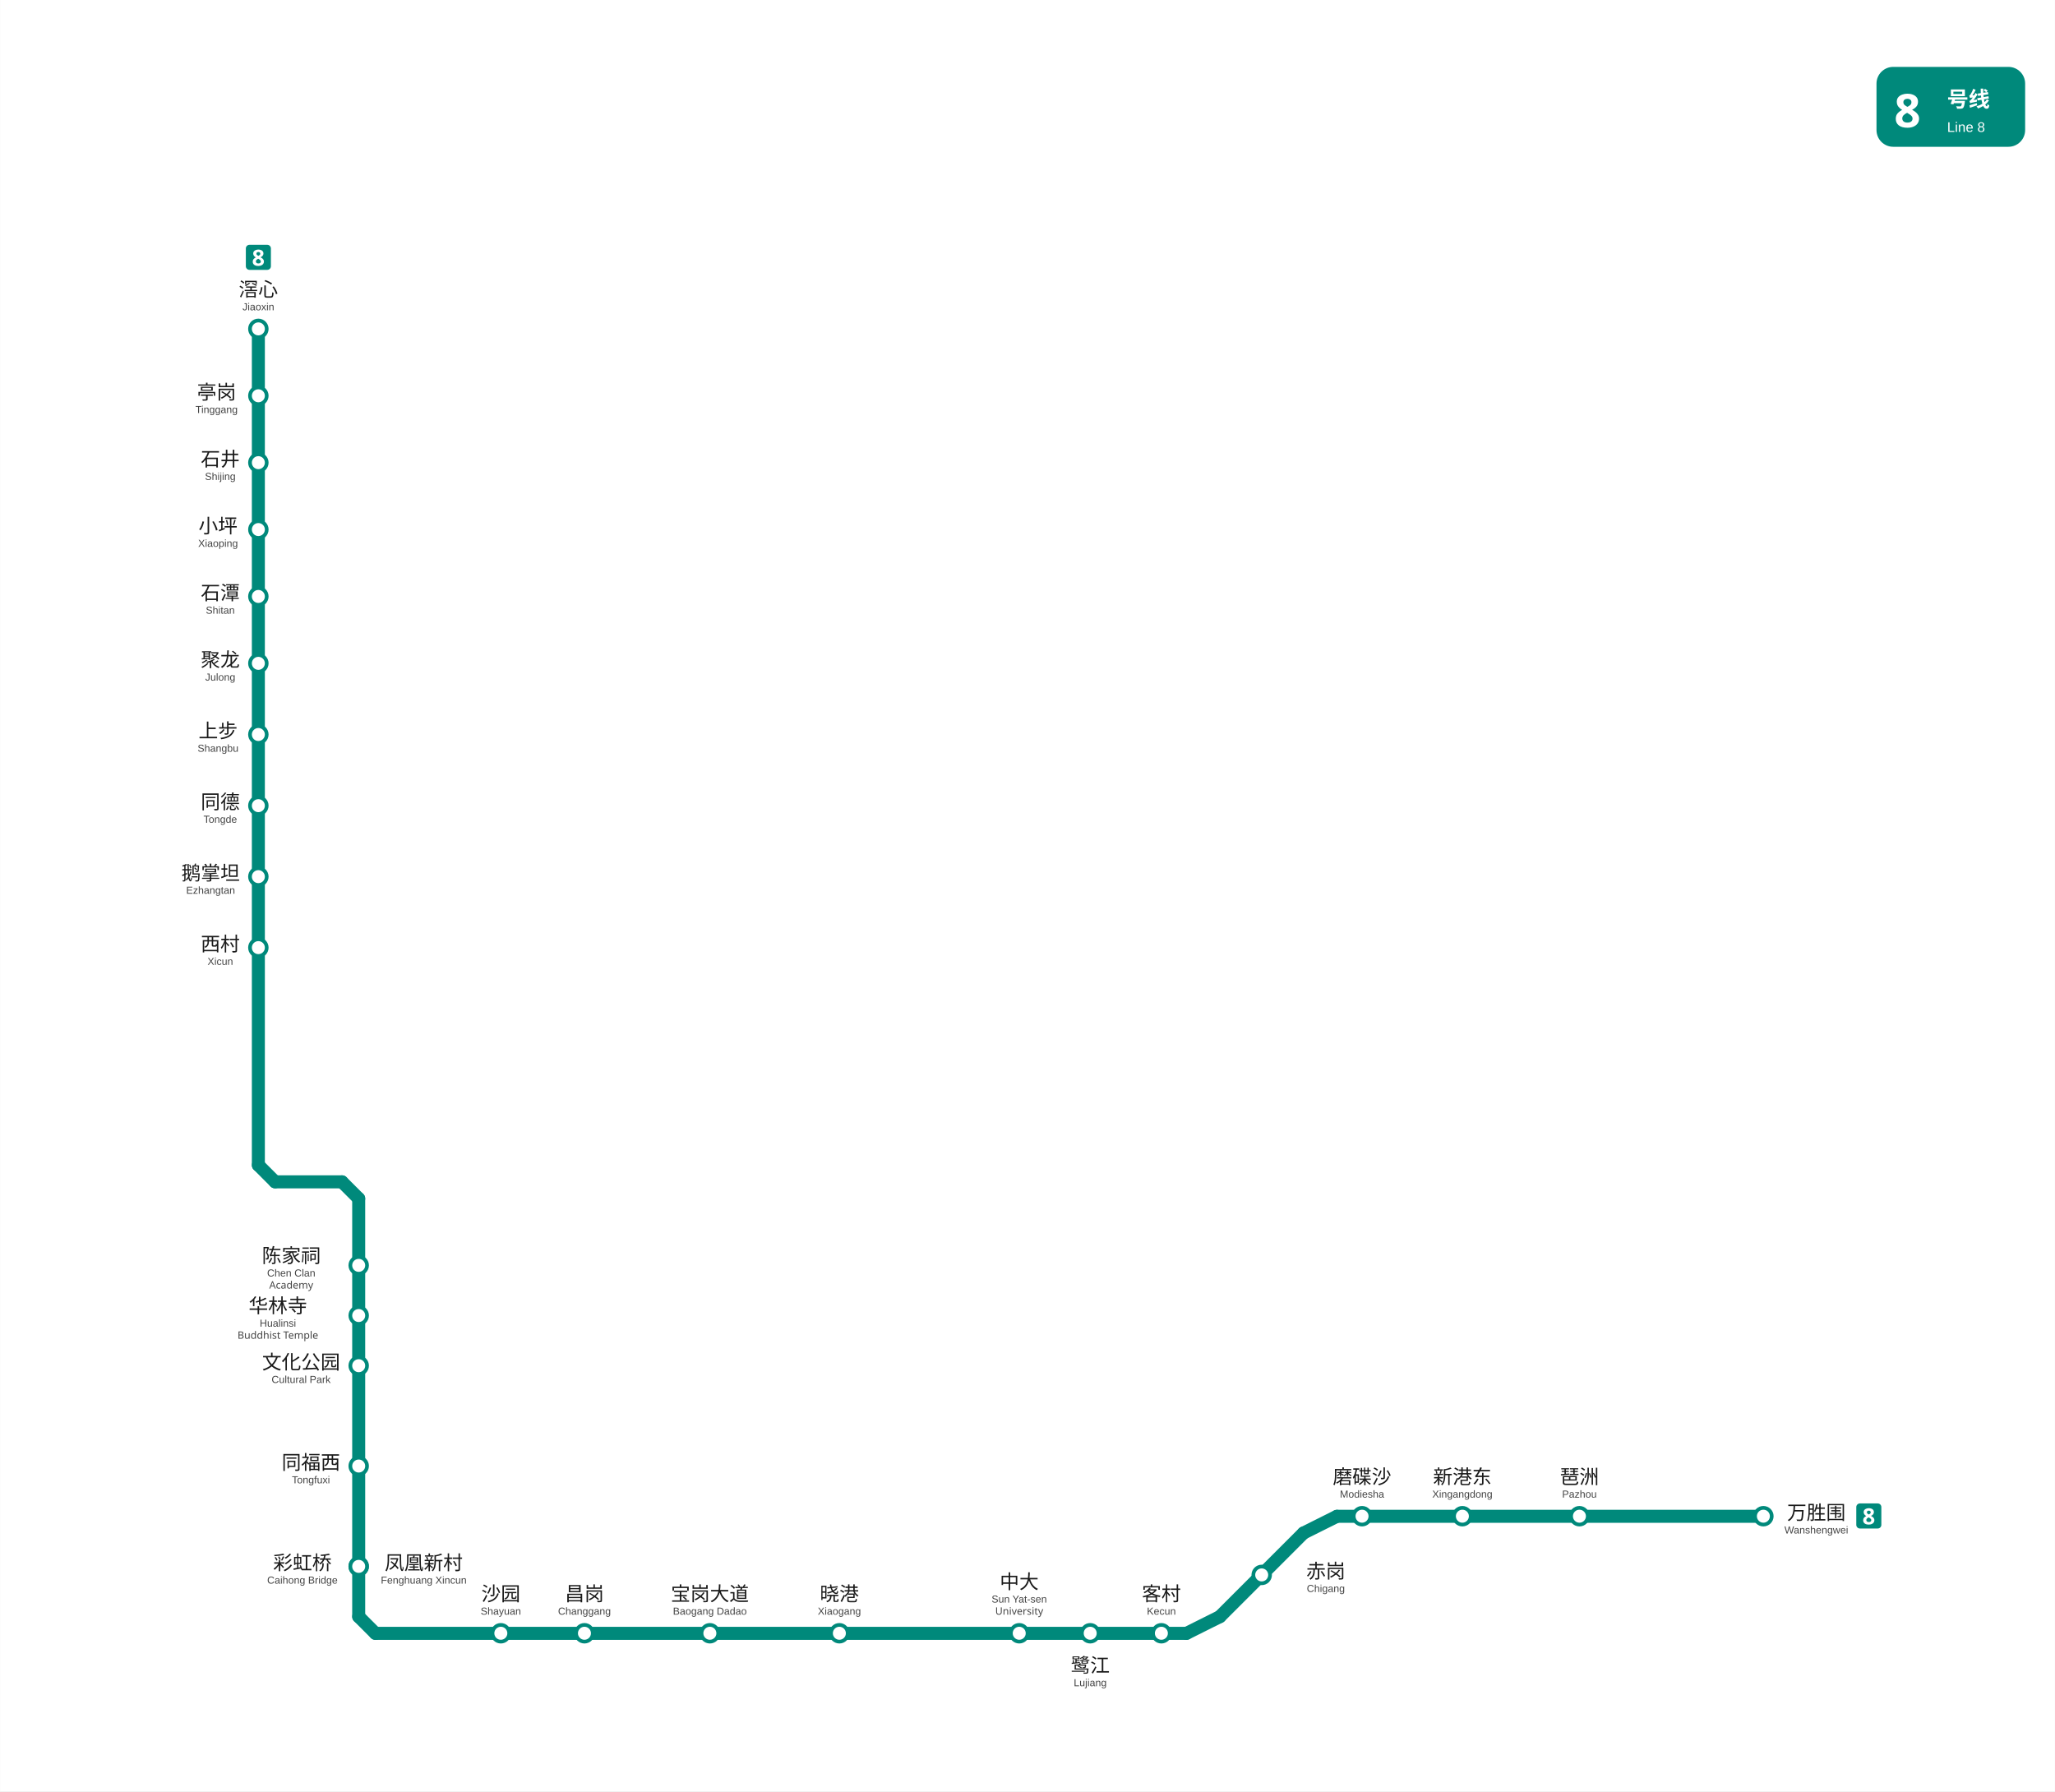
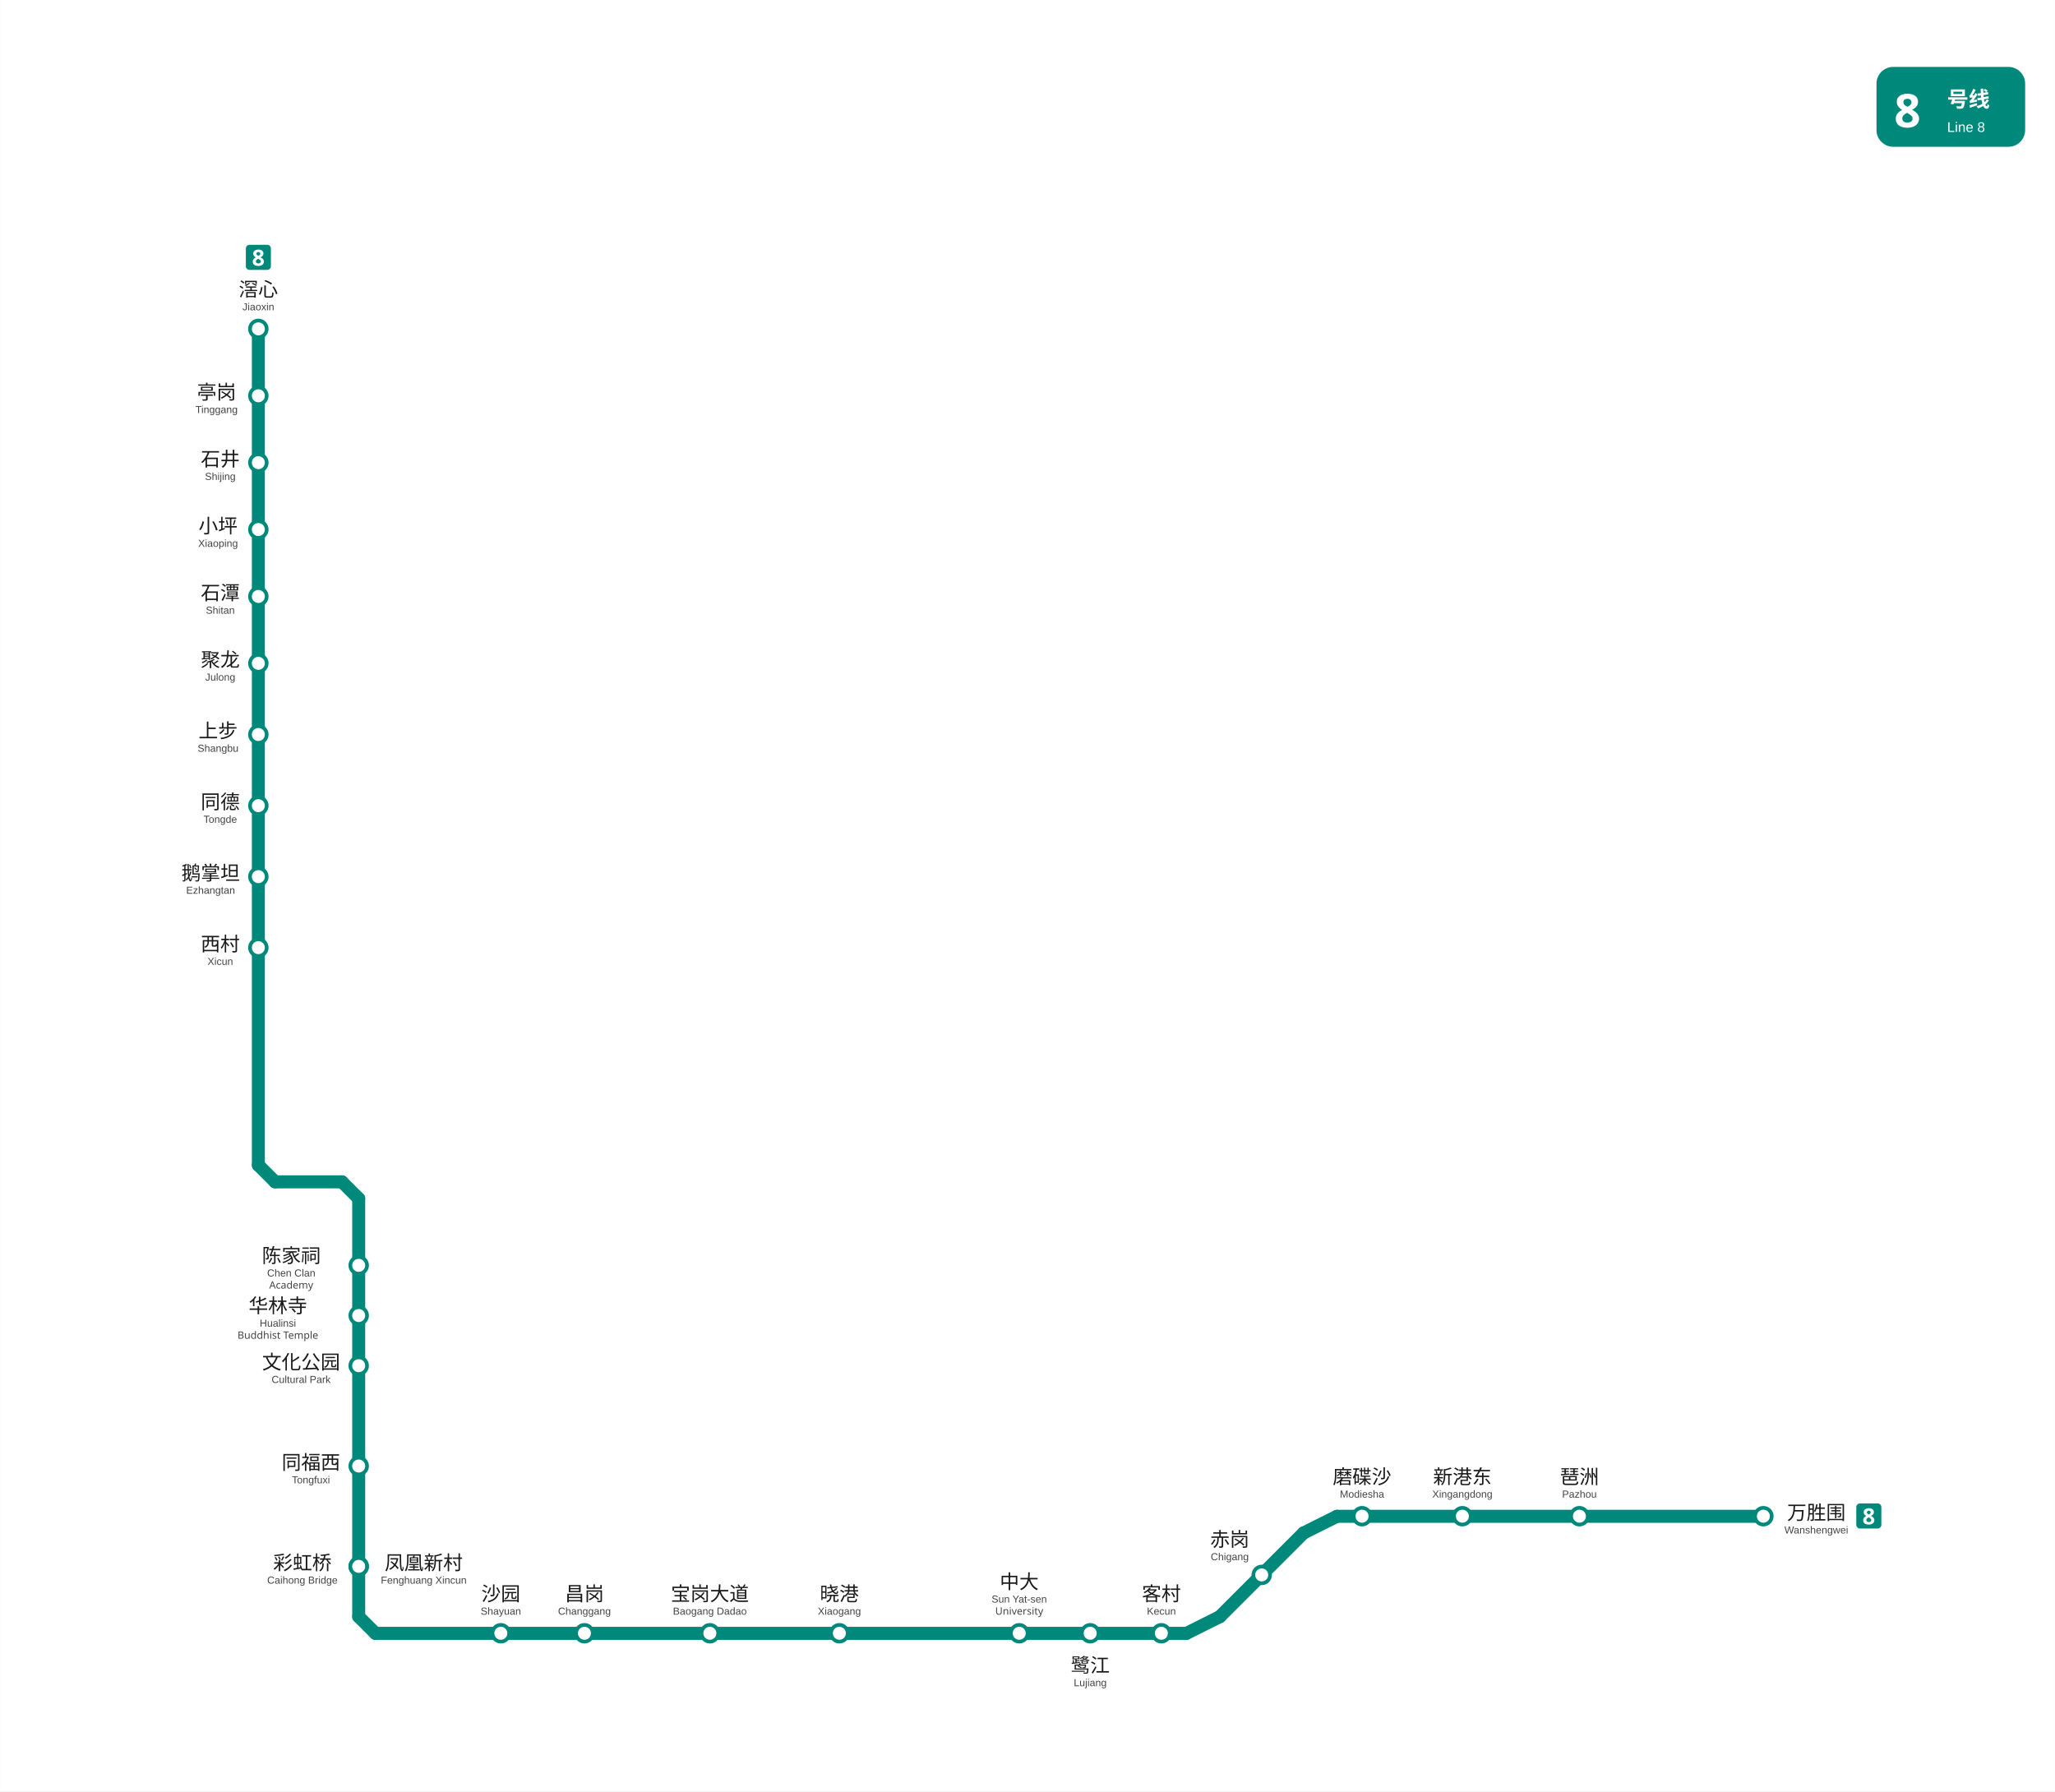
<svg xmlns="http://www.w3.org/2000/svg" viewBox="1035.5 329.2 1105.9 964.0" data-pins="万胜围,上步,中大,亭岗,凤凰新村,华林寺,同德,同福西,宝岗大道,客村,小坪,文化公园,新港东,昌岗,晓港,沙园,滘心,琶洲,石井,石潭,磨碟沙,聚龙,西村,赤岗,陈家祠,鹅掌坦,鹭江" width="1106" height="964">
  <rect x="1035.5" y="329.2" width="1105.875" height="964.05" fill="#ffffff" />
  <g id="走廊">
    <line x1="1984.50" y1="1145.25" x2="1755.00" y2="1145.25" style="fill:none;stroke:#00897B;stroke-width:7;stroke-linecap:round" />
    <line x1="1737.00" y1="1154.25" x2="1692.00" y2="1199.25" style="fill:none;stroke:#00897B;stroke-width:7;stroke-linecap:round" />
    <line x1="1674.00" y1="1208.25" x2="1237.50" y2="1208.25" style="fill:none;stroke:#00897B;stroke-width:7;stroke-linecap:round" />
    <line x1="1228.50" y1="974.25" x2="1228.50" y2="1199.25" style="fill:none;stroke:#00897B;stroke-width:7;stroke-linecap:round" />
    <line x1="1174.50" y1="956.25" x2="1174.50" y2="506.25" style="fill:none;stroke:#00897B;stroke-width:7;stroke-linecap:round" />
    <line x1="1219.50" y1="965.25" x2="1183.50" y2="965.25" style="fill:none;stroke:#00897B;stroke-width:7;stroke-linecap:round" />
    <line x1="1755.00" y1="1145.25" x2="1737.00" y2="1154.25" style="fill:none;stroke:#00897B;stroke-width:7;stroke-linecap:round" />
    <line x1="1674.00" y1="1208.25" x2="1692.00" y2="1199.25" style="fill:none;stroke:#00897B;stroke-width:7;stroke-linecap:round" />
    <line x1="1228.50" y1="1199.25" x2="1237.50" y2="1208.25" style="fill:none;stroke:#00897B;stroke-width:7;stroke-linecap:round" />
    <line x1="1174.50" y1="956.25" x2="1183.50" y2="965.25" style="fill:none;stroke:#00897B;stroke-width:7;stroke-linecap:round" />
    <line x1="1228.50" y1="974.25" x2="1219.50" y2="965.25" style="fill:none;stroke:#00897B;stroke-width:7;stroke-linecap:round" />
  </g>
  <g id="站圆">
    <circle cx="1174.5" cy="506.2" r="4.5" data-nm="滘心" style="fill:#FFFFFF;stroke:#00897B;stroke-width:2" />
    <circle cx="1174.5" cy="542.2" r="4.5" data-nm="亭岗" style="fill:#FFFFFF;stroke:#00897B;stroke-width:2" />
    <circle cx="1174.5" cy="578.2" r="4.5" data-nm="石井" style="fill:#FFFFFF;stroke:#00897B;stroke-width:2" />
    <circle cx="1174.5" cy="614.2" r="4.5" data-nm="小坪" style="fill:#FFFFFF;stroke:#00897B;stroke-width:2" />
    <circle cx="1174.5" cy="650.2" r="4.5" data-nm="石潭" style="fill:#FFFFFF;stroke:#00897B;stroke-width:2" />
    <circle cx="1174.5" cy="686.2" r="4.5" data-nm="聚龙" style="fill:#FFFFFF;stroke:#00897B;stroke-width:2" />
    <circle cx="1174.5" cy="724.5" r="4.5" data-nm="上步" style="fill:#FFFFFF;stroke:#00897B;stroke-width:2" />
    <circle cx="1174.5" cy="762.8" r="4.5" data-nm="同德" style="fill:#FFFFFF;stroke:#00897B;stroke-width:2" />
    <circle cx="1174.5" cy="801.0" r="4.5" data-nm="鹅掌坦" style="fill:#FFFFFF;stroke:#00897B;stroke-width:2" />
    <circle cx="1174.5" cy="839.2" r="4.5" data-nm="西村" style="fill:#FFFFFF;stroke:#00897B;stroke-width:2" />
    <circle cx="1228.5" cy="1172.2" r="4.5" data-nm="彩虹桥" style="fill:#FFFFFF;stroke:#00897B;stroke-width:2" />
    <circle cx="1228.5" cy="1010.2" r="4.5" data-nm="陈家祠" style="fill:#FFFFFF;stroke:#00897B;stroke-width:2" />
    <circle cx="1228.5" cy="1037.2" r="4.5" data-nm="华林寺" style="fill:#FFFFFF;stroke:#00897B;stroke-width:2" />
    <circle cx="1228.5" cy="1064.2" r="4.5" data-nm="文化公园" style="fill:#FFFFFF;stroke:#00897B;stroke-width:2" />
    <circle cx="1228.5" cy="1118.2" r="4.5" data-nm="同福西" style="fill:#FFFFFF;stroke:#00897B;stroke-width:2" />
    <circle cx="1228.5" cy="1172.2" r="4.5" data-nm="凤凰新村" style="fill:#FFFFFF;stroke:#00897B;stroke-width:2" />
    <circle cx="1305.0" cy="1208.2" r="4.5" data-nm="沙园" style="fill:#FFFFFF;stroke:#00897B;stroke-width:2" />
    <circle cx="1417.5" cy="1208.2" r="4.5" data-nm="宝岗大道" style="fill:#FFFFFF;stroke:#00897B;stroke-width:2" />
    <circle cx="1350.0" cy="1208.2" r="4.5" data-nm="昌岗" style="fill:#FFFFFF;stroke:#00897B;stroke-width:2" />
    <circle cx="1487.2" cy="1208.2" r="4.5" data-nm="晓港" style="fill:#FFFFFF;stroke:#00897B;stroke-width:2" />
    <circle cx="1584.0" cy="1208.2" r="4.5" data-nm="中大" style="fill:#FFFFFF;stroke:#00897B;stroke-width:2" />
    <circle cx="1622.2" cy="1208.2" r="4.5" data-nm="鹭江" style="fill:#FFFFFF;stroke:#00897B;stroke-width:2" />
    <circle cx="1660.5" cy="1208.2" r="4.5" data-nm="客村" style="fill:#FFFFFF;stroke:#00897B;stroke-width:2" />
    <circle cx="1714.5" cy="1176.8" r="4.5" data-nm="赤岗" style="fill:#FFFFFF;stroke:#00897B;stroke-width:2" />
    <circle cx="1768.5" cy="1145.2" r="4.5" data-nm="磨碟沙" style="fill:#FFFFFF;stroke:#00897B;stroke-width:2" />
    <circle cx="1822.5" cy="1145.2" r="4.5" data-nm="新港东" style="fill:#FFFFFF;stroke:#00897B;stroke-width:2" />
    <circle cx="1885.5" cy="1145.2" r="4.5" data-nm="琶洲" style="fill:#FFFFFF;stroke:#00897B;stroke-width:2" />
    <circle cx="1984.5" cy="1145.2" r="4.5" data-nm="万胜围" style="fill:#FFFFFF;stroke:#00897B;stroke-width:2" />
  </g>
  <g id="线路徽标">
    <g data-badge="header" transform="translate(2045.38 365.2)" data-ink="#FFFFFF" data-box="2045.4,365.2,2125.4,408.2" data-chip="2045.4,365.2,2125.4,408.2">
      <rect x="0" y="0" width="80.0" height="43.0" rx="9.0" fill="#00897B" />
      <text x="9.5" y="32.5" font-family="'Microsoft YaHei', sans-serif" font-size="25" font-weight="bold" fill="#FFFFFF">8</text>
      <text x="38.0" y="21.5" font-family="'Microsoft YaHei', sans-serif" font-size="11.5" font-weight="600" fill="#FFFFFF">号线</text>
      <text x="38.0" y="35.0" font-family="Arial, sans-serif" font-size="7.5" fill="#FFFFFF">Line 8</text>
    </g>
    <g data-badge="chip" transform="translate(1167.76 460.95)" data-box="1167.8,460.9,1181.2,474.7">
      <path d="M11.54 13.49h-9.59c-1.07 0 -1.95 -0.88 -1.95 -1.95v-9.59c0 -1.07 0.88 -1.95 1.95 -1.95h9.59c1.07 0 1.95 0.88 1.95 1.95v9.59C13.49 12.61 12.61 13.49 11.54 13.49z" fill="#00897B" />
      <path d="M6.74 2.56c0.5 0 0.95 0.08 1.36 0.23c0.41 0.15 0.74 0.38 1 0.69s0.38 0.69 0.38 1.15c0 0.52 -0.15 0.94 -0.44 1.27s-0.66 0.6 -1.1 0.82c0.3 0.16 0.59 0.35 0.87 0.56s0.5 0.46 0.67 0.75s0.26 0.62 0.26 1c0 0.47 -0.13 0.88 -0.38 1.24c-0.25 0.35 -0.6 0.62 -1.06 0.82c-0.45 0.19 -0.97 0.29 -1.57 0.29c-0.96 0 -1.7 -0.2 -2.23 -0.61s-0.79 -0.97 -0.79 -1.68c0 -0.58 0.16 -1.06 0.48 -1.42s0.71 -0.66 1.16 -0.88c-0.38 -0.24 -0.71 -0.53 -0.98 -0.87s-0.4 -0.77 -0.4 -1.28c0 -0.45 0.13 -0.83 0.38 -1.13s0.59 -0.54 1.01 -0.69C5.81 2.64 6.26 2.56 6.74 2.56zM5.41 8.96c0 0.31 0.11 0.57 0.33 0.77c0.22 0.2 0.55 0.3 0.98 0.3c0.45 0 0.78 -0.1 1.01 -0.29c0.22 -0.19 0.34 -0.45 0.34 -0.77c0 -0.22 -0.06 -0.41 -0.19 -0.57s-0.29 -0.31 -0.48 -0.44s-0.38 -0.25 -0.58 -0.37l-0.16 -0.08c-0.38 0.18 -0.68 0.38 -0.91 0.61C5.52 8.35 5.41 8.63 5.41 8.96zM6.73 3.88c-0.3 0 -0.54 0.08 -0.74 0.23c-0.2 0.16 -0.29 0.37 -0.29 0.64c0 0.3 0.1 0.54 0.31 0.72c0.21 0.18 0.45 0.34 0.73 0.48c0.27 -0.13 0.51 -0.28 0.72 -0.46c0.21 -0.18 0.31 -0.43 0.31 -0.74c0 -0.27 -0.1 -0.49 -0.3 -0.64C7.27 3.96 7.02 3.88 6.73 3.88z" fill="#FFFFFF" />
    </g>
    <g data-badge="chip" transform="translate(2034.5 1138.33)" data-box="2034.5,1138.3,2048.0,1152.1">
      <path d="M11.54 13.49h-9.59c-1.07 0 -1.95 -0.88 -1.95 -1.95v-9.59c0 -1.07 0.88 -1.95 1.95 -1.95h9.59c1.07 0 1.95 0.88 1.95 1.95v9.59C13.49 12.61 12.61 13.49 11.54 13.49z" fill="#00897B" />
      <path d="M6.74 2.56c0.5 0 0.95 0.08 1.36 0.23c0.41 0.15 0.74 0.38 1 0.69s0.38 0.69 0.38 1.15c0 0.52 -0.15 0.94 -0.44 1.27s-0.66 0.6 -1.1 0.82c0.3 0.16 0.59 0.35 0.87 0.56s0.5 0.46 0.67 0.75s0.26 0.62 0.26 1c0 0.47 -0.13 0.88 -0.38 1.24c-0.25 0.35 -0.6 0.62 -1.06 0.82c-0.45 0.19 -0.97 0.29 -1.57 0.29c-0.96 0 -1.7 -0.2 -2.23 -0.61s-0.79 -0.97 -0.79 -1.68c0 -0.58 0.16 -1.06 0.48 -1.42s0.71 -0.66 1.16 -0.88c-0.38 -0.24 -0.71 -0.53 -0.98 -0.87s-0.4 -0.77 -0.4 -1.28c0 -0.45 0.13 -0.83 0.38 -1.13s0.59 -0.54 1.01 -0.69C5.81 2.64 6.26 2.56 6.74 2.56zM5.41 8.96c0 0.31 0.11 0.57 0.33 0.77c0.22 0.2 0.55 0.3 0.98 0.3c0.45 0 0.78 -0.1 1.01 -0.29c0.22 -0.19 0.34 -0.45 0.34 -0.77c0 -0.22 -0.06 -0.41 -0.19 -0.57s-0.29 -0.31 -0.48 -0.44s-0.38 -0.25 -0.58 -0.37l-0.16 -0.08c-0.38 0.18 -0.68 0.38 -0.91 0.61C5.52 8.35 5.41 8.63 5.41 8.96zM6.73 3.88c-0.3 0 -0.54 0.08 -0.74 0.23c-0.2 0.16 -0.29 0.37 -0.29 0.64c0 0.3 0.1 0.54 0.31 0.72c0.21 0.18 0.45 0.34 0.73 0.48c0.27 -0.13 0.51 -0.28 0.72 -0.46c0.21 -0.18 0.31 -0.43 0.31 -0.74c0 -0.27 -0.1 -0.49 -0.3 -0.64C7.27 3.96 7.02 3.88 6.73 3.88z" fill="#FFFFFF" />
    </g>
  </g>
  <g id="站名标注" font-family="'Microsoft YaHei', 'PingFang SC', sans-serif">
    <text x="1174.5" y="488.7" text-anchor="middle" font-size="10.5" font-weight="500" fill="#1a1a1a">滘心</text>
    <text x="1174.5" y="496.2" text-anchor="middle" font-size="5.5" font-family="Arial, sans-serif" fill="#444444">Jiaoxin</text>
    <text x="1152.0" y="544.0" text-anchor="middle" font-size="10.5" font-weight="500" fill="#1a1a1a">亭岗</text>
    <text x="1152.0" y="551.5" text-anchor="middle" font-size="5.5" font-family="Arial, sans-serif" fill="#444444">Tinggang</text>
    <text x="1154.0" y="580.0" text-anchor="middle" font-size="10.5" font-weight="500" fill="#1a1a1a">石井</text>
    <text x="1154.0" y="587.5" text-anchor="middle" font-size="5.5" font-family="Arial, sans-serif" fill="#444444">Shijing</text>
    <text x="1152.8" y="616.0" text-anchor="middle" font-size="10.5" font-weight="500" fill="#1a1a1a">小坪</text>
    <text x="1152.8" y="623.5" text-anchor="middle" font-size="5.5" font-family="Arial, sans-serif" fill="#444444">Xiaoping</text>
    <text x="1154.0" y="652.0" text-anchor="middle" font-size="10.5" font-weight="500" fill="#1a1a1a">石潭</text>
    <text x="1154.0" y="659.5" text-anchor="middle" font-size="5.5" font-family="Arial, sans-serif" fill="#444444">Shitan</text>
    <text x="1154.0" y="688.0" text-anchor="middle" font-size="10.5" font-weight="500" fill="#1a1a1a">聚龙</text>
    <text x="1154.0" y="695.5" text-anchor="middle" font-size="5.5" font-family="Arial, sans-serif" fill="#444444">Julong</text>
    <text x="1152.8" y="726.2" text-anchor="middle" font-size="10.5" font-weight="500" fill="#1a1a1a">上步</text>
    <text x="1152.8" y="733.8" text-anchor="middle" font-size="5.5" font-family="Arial, sans-serif" fill="#444444">Shangbu</text>
    <text x="1154.0" y="764.5" text-anchor="middle" font-size="10.5" font-weight="500" fill="#1a1a1a">同德</text>
    <text x="1154.0" y="772.0" text-anchor="middle" font-size="5.5" font-family="Arial, sans-serif" fill="#444444">Tongde</text>
    <text x="1148.8" y="802.8" text-anchor="middle" font-size="10.5" font-weight="500" fill="#1a1a1a">鹅掌坦</text>
    <text x="1148.8" y="810.2" text-anchor="middle" font-size="5.5" font-family="Arial, sans-serif" fill="#444444">Ezhangtan</text>
    <text x="1154.0" y="841.0" text-anchor="middle" font-size="10.5" font-weight="500" fill="#1a1a1a">西村</text>
    <text x="1154.0" y="848.5" text-anchor="middle" font-size="5.5" font-family="Arial, sans-serif" fill="#444444">Xicun</text>
    <text x="1198.2" y="1174.0" text-anchor="middle" font-size="10.5" font-weight="500" fill="#1a1a1a">彩虹桥</text>
    <text x="1198.2" y="1181.5" text-anchor="middle" font-size="5.5" font-family="Arial, sans-serif" fill="#444444">Caihong Bridge</text>
    <text x="1192.2" y="1008.7" text-anchor="middle" font-size="10.5" font-weight="500" fill="#1a1a1a">陈家祠</text>
    <text x="1192.2" y="1016.2" text-anchor="middle" font-size="5.5" font-family="Arial, sans-serif" fill="#444444">Chen Clan</text>
    <text x="1192.2" y="1022.7" text-anchor="middle" font-size="5.5" fill="#444444">Academy</text>
    <text x="1185.0" y="1035.7" text-anchor="middle" font-size="10.5" font-weight="500" fill="#1a1a1a">华林寺</text>
    <text x="1185.0" y="1043.2" text-anchor="middle" font-size="5.5" font-family="Arial, sans-serif" fill="#444444">Hualinsi</text>
    <text x="1185.0" y="1049.7" text-anchor="middle" font-size="5.5" fill="#444444">Buddhist Temple</text>
    <text x="1197.5" y="1066.0" text-anchor="middle" font-size="10.5" font-weight="500" fill="#1a1a1a">文化公园</text>
    <text x="1197.5" y="1073.5" text-anchor="middle" font-size="5.5" font-family="Arial, sans-serif" fill="#444444">Cultural Park</text>
    <text x="1202.8" y="1120.0" text-anchor="middle" font-size="10.5" font-weight="500" fill="#1a1a1a">同福西</text>
    <text x="1202.8" y="1127.5" text-anchor="middle" font-size="5.5" font-family="Arial, sans-serif" fill="#444444">Tongfuxi</text>
    <text x="1263.5" y="1174.0" text-anchor="middle" font-size="10.5" font-weight="500" fill="#1a1a1a">凤凰新村</text>
    <text x="1263.5" y="1181.5" text-anchor="middle" font-size="5.5" font-family="Arial, sans-serif" fill="#444444">Fenghuang Xincun</text>
    <text x="1305.0" y="1190.7" text-anchor="middle" font-size="10.5" font-weight="500" fill="#1a1a1a">沙园</text>
    <text x="1305.0" y="1198.2" text-anchor="middle" font-size="5.5" font-family="Arial, sans-serif" fill="#444444">Shayuan</text>
    <text x="1417.5" y="1190.7" text-anchor="middle" font-size="10.5" font-weight="500" fill="#1a1a1a">宝岗大道</text>
    <text x="1417.5" y="1198.2" text-anchor="middle" font-size="5.5" font-family="Arial, sans-serif" fill="#444444">Baogang Dadao</text>
    <text x="1350.0" y="1190.7" text-anchor="middle" font-size="10.5" font-weight="500" fill="#1a1a1a">昌岗</text>
    <text x="1350.0" y="1198.2" text-anchor="middle" font-size="5.5" font-family="Arial, sans-serif" fill="#444444">Changgang</text>
    <text x="1487.2" y="1190.7" text-anchor="middle" font-size="10.5" font-weight="500" fill="#1a1a1a">晓港</text>
    <text x="1487.2" y="1198.2" text-anchor="middle" font-size="5.5" font-family="Arial, sans-serif" fill="#444444">Xiaogang</text>
    <text x="1584.0" y="1184.2" text-anchor="middle" font-size="10.5" font-weight="500" fill="#1a1a1a">中大</text>
    <text x="1584.0" y="1191.7" text-anchor="middle" font-size="5.5" font-family="Arial, sans-serif" fill="#444444">Sun Yat-sen</text>
    <text x="1584.0" y="1198.2" text-anchor="middle" font-size="5.5" fill="#444444">University</text>
    <text x="1622.2" y="1229.2" text-anchor="middle" font-size="10.5" font-weight="500" fill="#1a1a1a">鹭江</text>
    <text x="1622.2" y="1236.7" text-anchor="middle" font-size="5.5" font-family="Arial, sans-serif" fill="#444444">Lujiang</text>
    <text x="1660.5" y="1190.7" text-anchor="middle" font-size="10.5" font-weight="500" fill="#1a1a1a">客村</text>
    <text x="1660.5" y="1198.2" text-anchor="middle" font-size="5.5" font-family="Arial, sans-serif" fill="#444444">Kecun</text>
-     <text x="1749.0" y="1178.5" text-anchor="middle" font-size="10.5" font-weight="500" fill="#1a1a1a">赤岗</text>
-     <text x="1749.0" y="1186.0" text-anchor="middle" font-size="5.5" font-family="Arial, sans-serif" fill="#444444">Chigang</text>
+     <text x="1697.3" y="1161.4" text-anchor="middle" font-size="10.5" font-weight="500" fill="#1a1a1a">赤岗</text>
+     <text x="1697.3" y="1168.9" text-anchor="middle" font-size="5.5" font-family="Arial, sans-serif" fill="#444444">Chigang</text>
    <text x="1768.5" y="1127.7" text-anchor="middle" font-size="10.5" font-weight="500" fill="#1a1a1a">磨碟沙</text>
    <text x="1768.5" y="1135.2" text-anchor="middle" font-size="5.5" font-family="Arial, sans-serif" fill="#444444">Modiesha</text>
    <text x="1822.5" y="1127.7" text-anchor="middle" font-size="10.5" font-weight="500" fill="#1a1a1a">新港东</text>
    <text x="1822.5" y="1135.2" text-anchor="middle" font-size="5.5" font-family="Arial, sans-serif" fill="#444444">Xingangdong</text>
    <text x="1885.5" y="1127.7" text-anchor="middle" font-size="10.5" font-weight="500" fill="#1a1a1a">琶洲</text>
    <text x="1885.5" y="1135.2" text-anchor="middle" font-size="5.5" font-family="Arial, sans-serif" fill="#444444">Pazhou</text>
    <text x="2013.0" y="1147.0" text-anchor="middle" font-size="10.5" font-weight="500" fill="#1a1a1a">万胜围</text>
    <text x="2013.0" y="1154.5" text-anchor="middle" font-size="5.5" font-family="Arial, sans-serif" fill="#444444">Wanshengwei</text>
  </g>
</svg>
